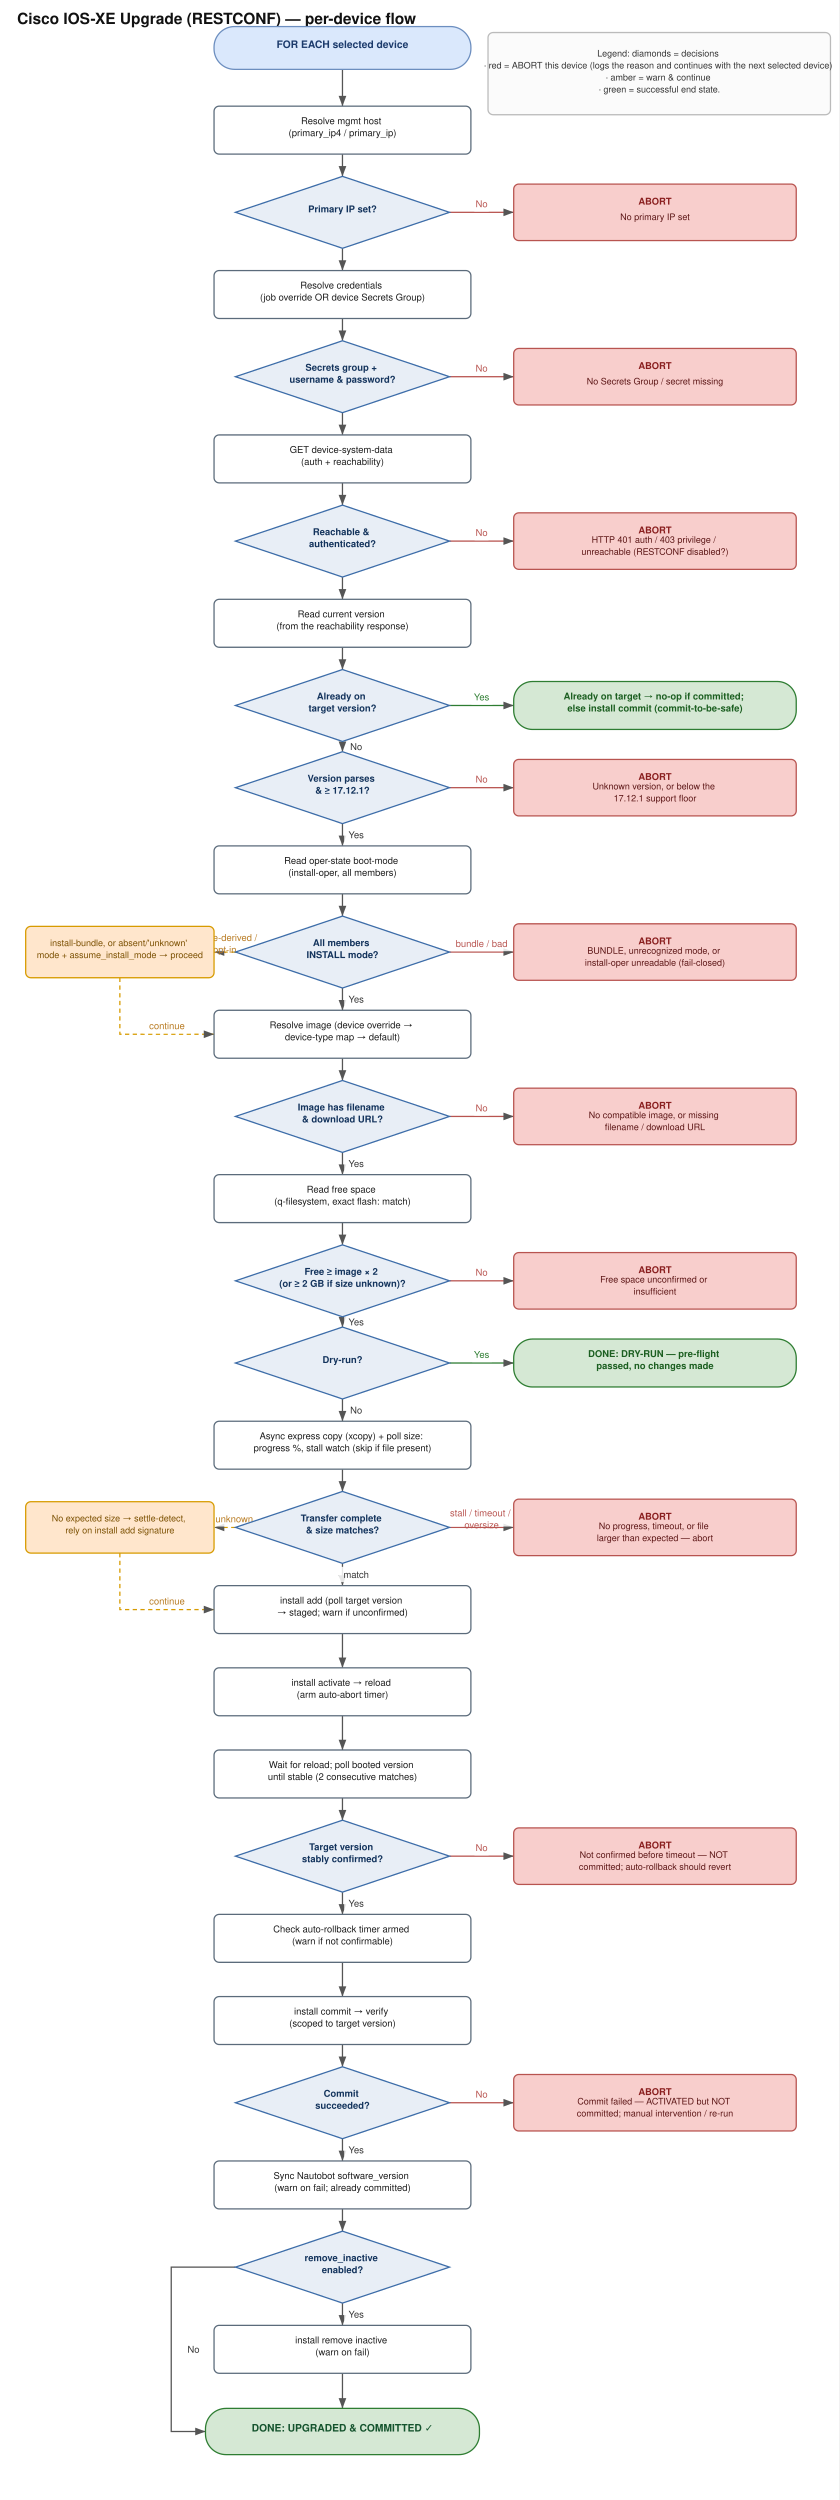
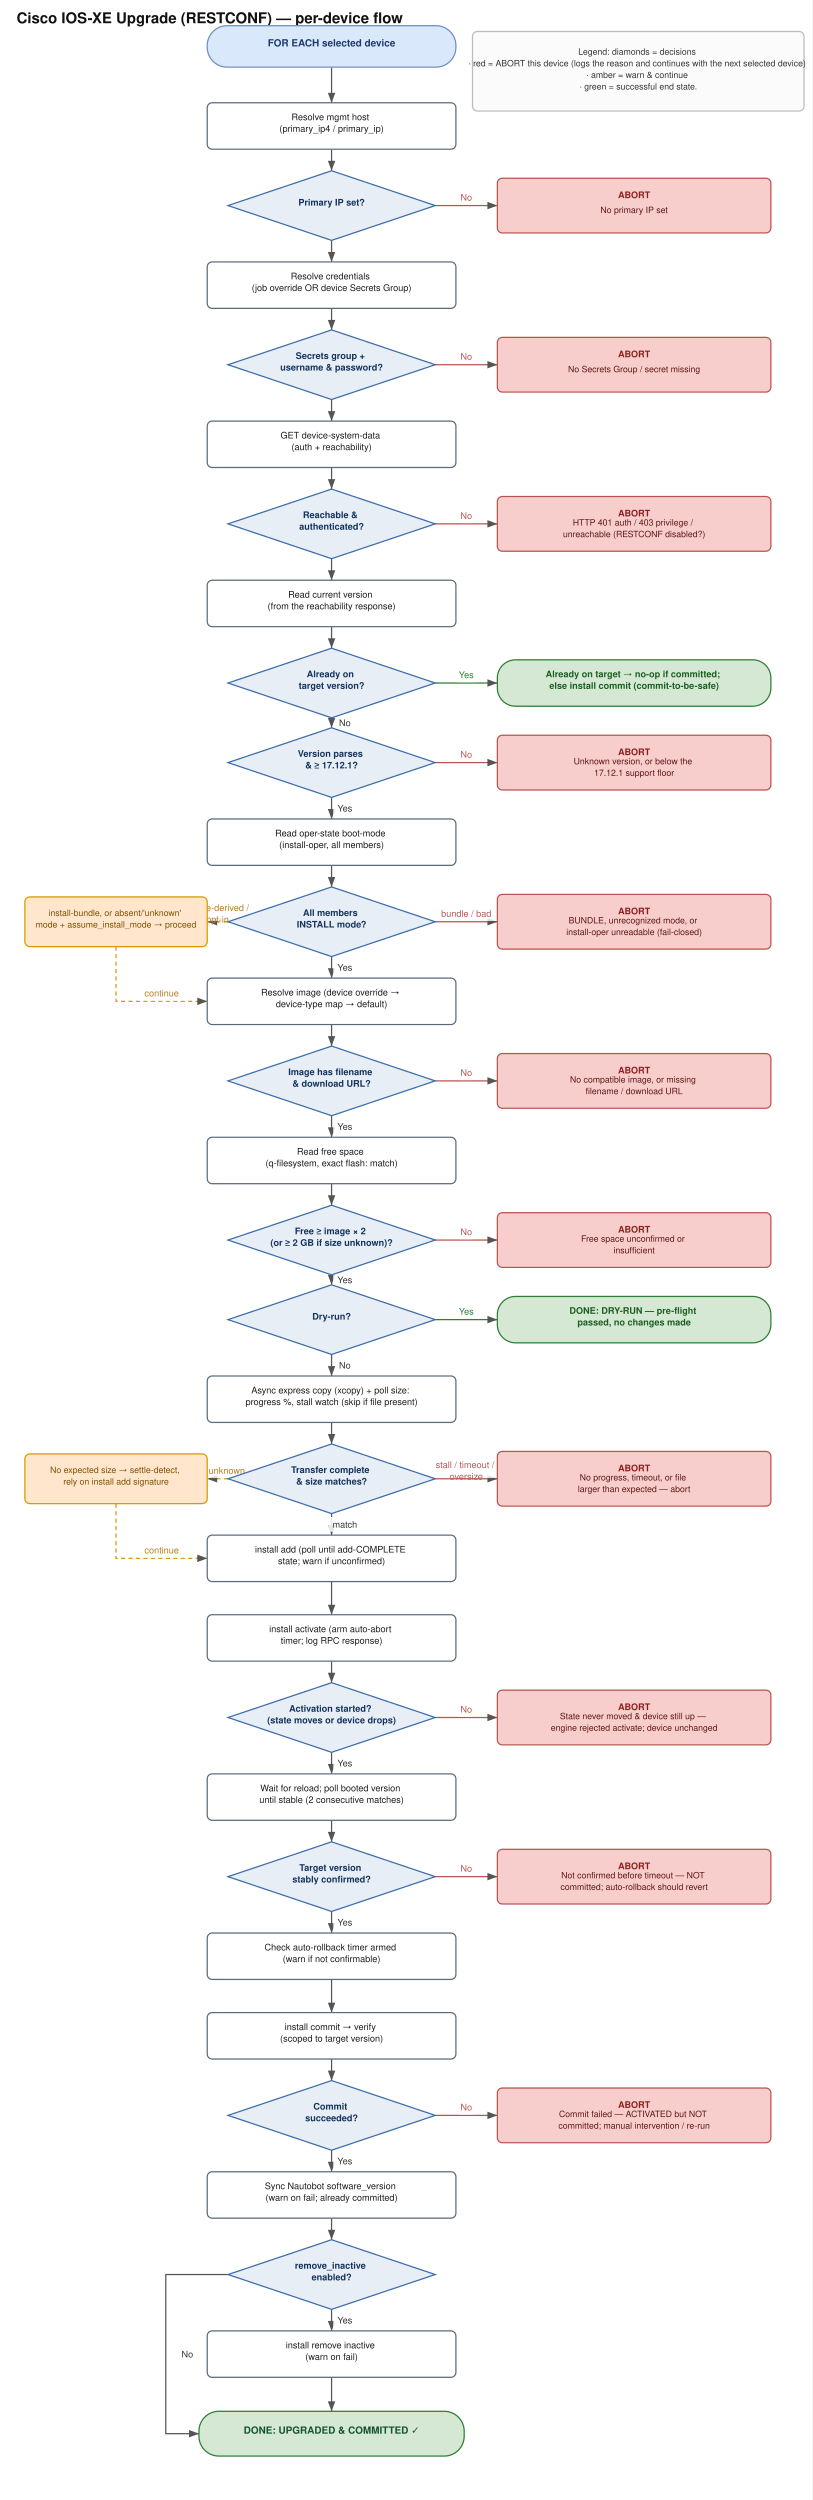
- <svg xmlns="http://www.w3.org/2000/svg" viewBox="0 0 980 2920" width="980" height="2920" font-family="Helvetica,Arial,sans-serif">
+ <svg xmlns="http://www.w3.org/2000/svg" viewBox="0 0 980 3016" width="980" height="3016" font-family="Helvetica,Arial,sans-serif">
  <defs>
    <marker id="arrow" markerWidth="10" markerHeight="10" refX="8" refY="3" orient="auto" markerUnits="strokeWidth">
      <path d="M0,0 L8,3 L0,6 z" fill="#555" />
    </marker>
  </defs>
-   <rect x="0" y="0" width="980" height="2920" fill="#ffffff" />
+   <rect x="0" y="0" width="980" height="3016" fill="#ffffff" />
  <text x="20" y="28" font-size="18" font-weight="bold" fill="#111">Cisco IOS-XE Upgrade (RESTCONF) — per-device flow</text>
  <rect x="570" y="38" width="400" height="96" rx="6" ry="6" fill="#fbfbfb" stroke="#bbb" stroke-width="1.5" />
  <text x="770" y="66" text-anchor="middle" font-family="Helvetica,Arial,sans-serif" font-size="10.5" fill="#333">
    <tspan x="770" dy="0">Legend:  diamonds = decisions</tspan>
    <tspan x="770" dy="14">· red = ABORT this device (logs the reason and continues with the next selected device)</tspan>
    <tspan x="770" dy="14">· amber = warn &amp; continue</tspan>
    <tspan x="770" dy="14">· green = successful end state.</tspan>
  </text>
  <path d="M 400 81 L 400 124" fill="none" stroke="#555" stroke-width="1.5" marker-end="url(#arrow)" />
  <path d="M 400 180 L 400 206" fill="none" stroke="#555" stroke-width="1.5" marker-end="url(#arrow)" />
  <path d="M 400 290 L 400 316" fill="none" stroke="#555" stroke-width="1.5" marker-end="url(#arrow)" />
  <path d="M 400 372 L 400 398" fill="none" stroke="#555" stroke-width="1.5" marker-end="url(#arrow)" />
  <path d="M 400 482 L 400 508" fill="none" stroke="#555" stroke-width="1.5" marker-end="url(#arrow)" />
  <path d="M 400 564 L 400 590" fill="none" stroke="#555" stroke-width="1.5" marker-end="url(#arrow)" />
  <path d="M 400 674 L 400 700" fill="none" stroke="#555" stroke-width="1.5" marker-end="url(#arrow)" />
  <path d="M 400 756 L 400 782" fill="none" stroke="#555" stroke-width="1.5" marker-end="url(#arrow)" />
  <path d="M 400 866 L 400 878" fill="none" stroke="#555" stroke-width="1.5" marker-end="url(#arrow)" />
  <rect x="406" y="863" width="21" height="18" rx="3" fill="#ffffff" fill-opacity="0.85" stroke="none" />
  <text x="416" y="876" text-anchor="middle" font-family="Helvetica,Arial,sans-serif" font-size="11" fill="#333">
    <tspan x="416" dy="0">No</tspan>
  </text>
  <path d="M 400 962 L 400 988" fill="none" stroke="#555" stroke-width="1.5" marker-end="url(#arrow)" />
  <rect x="402" y="966" width="28" height="18" rx="3" fill="#ffffff" fill-opacity="0.85" stroke="none" />
  <text x="416" y="979" text-anchor="middle" font-family="Helvetica,Arial,sans-serif" font-size="11" fill="#333">
    <tspan x="416" dy="0">Yes</tspan>
  </text>
  <path d="M 400 1044 L 400 1070" fill="none" stroke="#555" stroke-width="1.5" marker-end="url(#arrow)" />
  <path d="M 400 1154 L 400 1180" fill="none" stroke="#555" stroke-width="1.5" marker-end="url(#arrow)" />
  <rect x="402" y="1158" width="28" height="18" rx="3" fill="#ffffff" fill-opacity="0.85" stroke="none" />
  <text x="416" y="1171" text-anchor="middle" font-family="Helvetica,Arial,sans-serif" font-size="11" fill="#333">
    <tspan x="416" dy="0">Yes</tspan>
  </text>
  <path d="M 400 1236 L 400 1262" fill="none" stroke="#555" stroke-width="1.5" marker-end="url(#arrow)" />
  <path d="M 400 1346 L 400 1372" fill="none" stroke="#555" stroke-width="1.5" marker-end="url(#arrow)" />
  <rect x="402" y="1350" width="28" height="18" rx="3" fill="#ffffff" fill-opacity="0.85" stroke="none" />
  <text x="416" y="1363" text-anchor="middle" font-family="Helvetica,Arial,sans-serif" font-size="11" fill="#333">
    <tspan x="416" dy="0">Yes</tspan>
  </text>
  <path d="M 400 1428 L 400 1454" fill="none" stroke="#555" stroke-width="1.5" marker-end="url(#arrow)" />
  <path d="M 400 1538 L 400 1550" fill="none" stroke="#555" stroke-width="1.5" marker-end="url(#arrow)" />
  <rect x="402" y="1535" width="28" height="18" rx="3" fill="#ffffff" fill-opacity="0.85" stroke="none" />
  <text x="416" y="1548" text-anchor="middle" font-family="Helvetica,Arial,sans-serif" font-size="11" fill="#333">
    <tspan x="416" dy="0">Yes</tspan>
  </text>
  <path d="M 400 1634 L 400 1660" fill="none" stroke="#555" stroke-width="1.5" marker-end="url(#arrow)" />
  <rect x="406" y="1638" width="21" height="18" rx="3" fill="#ffffff" fill-opacity="0.85" stroke="none" />
  <text x="416" y="1651" text-anchor="middle" font-family="Helvetica,Arial,sans-serif" font-size="11" fill="#333">
    <tspan x="416" dy="0">No</tspan>
  </text>
  <path d="M 400 1716 L 400 1742" fill="none" stroke="#555" stroke-width="1.5" marker-end="url(#arrow)" />
  <path d="M 400 1826 L 400 1852" fill="none" stroke="#555" stroke-width="1.5" marker-end="url(#arrow)" />
  <rect x="396" y="1830" width="40" height="18" rx="3" fill="#ffffff" fill-opacity="0.85" stroke="none" />
  <text x="416" y="1843" text-anchor="middle" font-family="Helvetica,Arial,sans-serif" font-size="11" fill="#333">
    <tspan x="416" dy="0">match</tspan>
  </text>
  <path d="M 400 1908 L 400 1948" fill="none" stroke="#555" stroke-width="1.5" marker-end="url(#arrow)" />
-   <path d="M 400 2004 L 400 2044" fill="none" stroke="#555" stroke-width="1.5" marker-end="url(#arrow)" />
-   <path d="M 400 2100 L 400 2126" fill="none" stroke="#555" stroke-width="1.5" marker-end="url(#arrow)" />
-   <path d="M 400 2210 L 400 2236" fill="none" stroke="#555" stroke-width="1.5" marker-end="url(#arrow)" />
-   <rect x="402" y="2214" width="28" height="18" rx="3" fill="#ffffff" fill-opacity="0.85" stroke="none" />
-   <text x="416" y="2227" text-anchor="middle" font-family="Helvetica,Arial,sans-serif" font-size="11" fill="#333">
-     <tspan x="416" dy="0">Yes</tspan>
-   </text>
-   <path d="M 400 2292 L 400 2332" fill="none" stroke="#555" stroke-width="1.5" marker-end="url(#arrow)" />
-   <path d="M 400 2388 L 400 2414" fill="none" stroke="#555" stroke-width="1.5" marker-end="url(#arrow)" />
-   <path d="M 400 2498 L 400 2524" fill="none" stroke="#555" stroke-width="1.5" marker-end="url(#arrow)" />
-   <rect x="402" y="2502" width="28" height="18" rx="3" fill="#ffffff" fill-opacity="0.85" stroke="none" />
-   <text x="416" y="2515" text-anchor="middle" font-family="Helvetica,Arial,sans-serif" font-size="11" fill="#333">
-     <tspan x="416" dy="0">Yes</tspan>
-   </text>
-   <path d="M 400 2580 L 400 2606" fill="none" stroke="#555" stroke-width="1.5" marker-end="url(#arrow)" />
-   <path d="M 400 2690 L 400 2716" fill="none" stroke="#555" stroke-width="1.5" marker-end="url(#arrow)" />
-   <rect x="402" y="2694" width="28" height="18" rx="3" fill="#ffffff" fill-opacity="0.85" stroke="none" />
-   <text x="416" y="2707" text-anchor="middle" font-family="Helvetica,Arial,sans-serif" font-size="11" fill="#333">
-     <tspan x="416" dy="0">Yes</tspan>
-   </text>
-   <path d="M 400 2772 L 400 2813" fill="none" stroke="#555" stroke-width="1.5" marker-end="url(#arrow)" />
-   <path d="M 275 2648 L 200 2648 L 200 2840 L 240 2840" fill="none" stroke="#555" stroke-width="1.5" marker-end="url(#arrow)" />
-   <rect x="216" y="2735" width="21" height="18" rx="3" fill="#ffffff" fill-opacity="0.85" stroke="none" />
-   <text x="226" y="2748" text-anchor="middle" font-family="Helvetica,Arial,sans-serif" font-size="11" fill="#333">
+   <path d="M 400 2004 L 400 2030" fill="none" stroke="#555" stroke-width="1.5" marker-end="url(#arrow)" />
+   <path d="M 400 2114 L 400 2140" fill="none" stroke="#555" stroke-width="1.5" marker-end="url(#arrow)" />
+   <rect x="402" y="2118" width="28" height="18" rx="3" fill="#ffffff" fill-opacity="0.85" stroke="none" />
+   <text x="416" y="2131" text-anchor="middle" font-family="Helvetica,Arial,sans-serif" font-size="11" fill="#333">
+     <tspan x="416" dy="0">Yes</tspan>
+   </text>
+   <path d="M 400 2196 L 400 2222" fill="none" stroke="#555" stroke-width="1.5" marker-end="url(#arrow)" />
+   <path d="M 400 2306 L 400 2332" fill="none" stroke="#555" stroke-width="1.5" marker-end="url(#arrow)" />
+   <rect x="402" y="2310" width="28" height="18" rx="3" fill="#ffffff" fill-opacity="0.85" stroke="none" />
+   <text x="416" y="2323" text-anchor="middle" font-family="Helvetica,Arial,sans-serif" font-size="11" fill="#333">
+     <tspan x="416" dy="0">Yes</tspan>
+   </text>
+   <path d="M 400 2388 L 400 2428" fill="none" stroke="#555" stroke-width="1.5" marker-end="url(#arrow)" />
+   <path d="M 400 2484 L 400 2510" fill="none" stroke="#555" stroke-width="1.5" marker-end="url(#arrow)" />
+   <path d="M 400 2594 L 400 2620" fill="none" stroke="#555" stroke-width="1.5" marker-end="url(#arrow)" />
+   <rect x="402" y="2598" width="28" height="18" rx="3" fill="#ffffff" fill-opacity="0.85" stroke="none" />
+   <text x="416" y="2611" text-anchor="middle" font-family="Helvetica,Arial,sans-serif" font-size="11" fill="#333">
+     <tspan x="416" dy="0">Yes</tspan>
+   </text>
+   <path d="M 400 2676 L 400 2702" fill="none" stroke="#555" stroke-width="1.5" marker-end="url(#arrow)" />
+   <path d="M 400 2786 L 400 2812" fill="none" stroke="#555" stroke-width="1.5" marker-end="url(#arrow)" />
+   <rect x="402" y="2790" width="28" height="18" rx="3" fill="#ffffff" fill-opacity="0.85" stroke="none" />
+   <text x="416" y="2803" text-anchor="middle" font-family="Helvetica,Arial,sans-serif" font-size="11" fill="#333">
+     <tspan x="416" dy="0">Yes</tspan>
+   </text>
+   <path d="M 400 2868 L 400 2909" fill="none" stroke="#555" stroke-width="1.5" marker-end="url(#arrow)" />
+   <path d="M 275 2744 L 200 2744 L 200 2936 L 240 2936" fill="none" stroke="#555" stroke-width="1.5" marker-end="url(#arrow)" />
+   <rect x="216" y="2831" width="21" height="18" rx="3" fill="#ffffff" fill-opacity="0.85" stroke="none" />
+   <text x="226" y="2844" text-anchor="middle" font-family="Helvetica,Arial,sans-serif" font-size="11" fill="#333">
    <tspan x="226" dy="0">No</tspan>
  </text>
  <path d="M 525 248 L 600 248" fill="none" stroke="#B85450" stroke-width="1.5" marker-end="url(#arrow)" />
  <rect x="552" y="229" width="21" height="18" rx="3" fill="#ffffff" fill-opacity="0.85" stroke="none" />
  <text x="562.5" y="242" text-anchor="middle" font-family="Helvetica,Arial,sans-serif" font-size="11" fill="#B85450">
    <tspan x="562.5" dy="0">No</tspan>
  </text>
  <rect x="600" y="215" width="330" height="66" rx="6" ry="6" fill="#F8CECC" stroke="#B85450" stroke-width="1.5" />
  <text x="765.0" y="239" text-anchor="middle" font-family="Helvetica,Arial,sans-serif" font-size="11" font-weight="bold" fill="#8a1f1f">
    <tspan x="765.0" dy="0">ABORT</tspan>
  </text>
  <text x="765.0" y="257" text-anchor="middle" font-family="Helvetica,Arial,sans-serif" font-size="10.5" fill="#5b1414">
    <tspan x="765.0" dy="0">No primary IP set</tspan>
  </text>
  <path d="M 525 440 L 600 440" fill="none" stroke="#B85450" stroke-width="1.5" marker-end="url(#arrow)" />
  <rect x="552" y="421" width="21" height="18" rx="3" fill="#ffffff" fill-opacity="0.85" stroke="none" />
  <text x="562.5" y="434" text-anchor="middle" font-family="Helvetica,Arial,sans-serif" font-size="11" fill="#B85450">
    <tspan x="562.5" dy="0">No</tspan>
  </text>
  <rect x="600" y="407" width="330" height="66" rx="6" ry="6" fill="#F8CECC" stroke="#B85450" stroke-width="1.5" />
  <text x="765.0" y="431" text-anchor="middle" font-family="Helvetica,Arial,sans-serif" font-size="11" font-weight="bold" fill="#8a1f1f">
    <tspan x="765.0" dy="0">ABORT</tspan>
  </text>
  <text x="765.0" y="449" text-anchor="middle" font-family="Helvetica,Arial,sans-serif" font-size="10.5" fill="#5b1414">
    <tspan x="765.0" dy="0">No Secrets Group / secret missing</tspan>
  </text>
  <path d="M 525 632 L 600 632" fill="none" stroke="#B85450" stroke-width="1.5" marker-end="url(#arrow)" />
  <rect x="552" y="613" width="21" height="18" rx="3" fill="#ffffff" fill-opacity="0.85" stroke="none" />
  <text x="562.5" y="626" text-anchor="middle" font-family="Helvetica,Arial,sans-serif" font-size="11" fill="#B85450">
    <tspan x="562.5" dy="0">No</tspan>
  </text>
  <rect x="600" y="599" width="330" height="66" rx="6" ry="6" fill="#F8CECC" stroke="#B85450" stroke-width="1.5" />
  <text x="765.0" y="623" text-anchor="middle" font-family="Helvetica,Arial,sans-serif" font-size="11" font-weight="bold" fill="#8a1f1f">
    <tspan x="765.0" dy="0">ABORT</tspan>
  </text>
  <text x="765.0" y="634" text-anchor="middle" font-family="Helvetica,Arial,sans-serif" font-size="10.5" fill="#5b1414">
    <tspan x="765.0" dy="0">HTTP 401 auth / 403 privilege /</tspan>
    <tspan x="765.0" dy="14">unreachable (RESTCONF disabled?)</tspan>
  </text>
  <path d="M 525 824 L 600 824" fill="none" stroke="#2E7D32" stroke-width="1.5" marker-end="url(#arrow)" />
  <rect x="549" y="805" width="28" height="18" rx="3" fill="#ffffff" fill-opacity="0.85" stroke="none" />
  <text x="562.5" y="818" text-anchor="middle" font-family="Helvetica,Arial,sans-serif" font-size="11" fill="#2E7D32">
    <tspan x="562.5" dy="0">Yes</tspan>
  </text>
  <rect x="600" y="796" width="330" height="56" rx="22" ry="22" fill="#D5E8D4" stroke="#2E7D32" stroke-width="1.5" />
  <text x="765.0" y="817" text-anchor="middle" font-family="Helvetica,Arial,sans-serif" font-size="11" font-weight="bold" fill="#1b5e20">
    <tspan x="765.0" dy="0">Already on target → no-op if committed;</tspan>
    <tspan x="765.0" dy="14">else install commit (commit-to-be-safe)</tspan>
  </text>
  <path d="M 525 920 L 600 920" fill="none" stroke="#B85450" stroke-width="1.5" marker-end="url(#arrow)" />
  <rect x="552" y="901" width="21" height="18" rx="3" fill="#ffffff" fill-opacity="0.85" stroke="none" />
  <text x="562.5" y="914" text-anchor="middle" font-family="Helvetica,Arial,sans-serif" font-size="11" fill="#B85450">
    <tspan x="562.5" dy="0">No</tspan>
  </text>
  <rect x="600" y="887" width="330" height="66" rx="6" ry="6" fill="#F8CECC" stroke="#B85450" stroke-width="1.5" />
  <text x="765.0" y="911" text-anchor="middle" font-family="Helvetica,Arial,sans-serif" font-size="11" font-weight="bold" fill="#8a1f1f">
    <tspan x="765.0" dy="0">ABORT</tspan>
  </text>
  <text x="765.0" y="922" text-anchor="middle" font-family="Helvetica,Arial,sans-serif" font-size="10.5" fill="#5b1414">
    <tspan x="765.0" dy="0">Unknown version, or below the</tspan>
    <tspan x="765.0" dy="14">17.12.1 support floor</tspan>
  </text>
  <path d="M 525 1112 L 600 1112" fill="none" stroke="#B85450" stroke-width="1.5" marker-end="url(#arrow)" />
  <rect x="520" y="1093" width="86" height="18" rx="3" fill="#ffffff" fill-opacity="0.85" stroke="none" />
  <text x="562.5" y="1106" text-anchor="middle" font-family="Helvetica,Arial,sans-serif" font-size="11" fill="#B85450">
    <tspan x="562.5" dy="0">bundle / bad</tspan>
  </text>
  <rect x="600" y="1079" width="330" height="66" rx="6" ry="6" fill="#F8CECC" stroke="#B85450" stroke-width="1.5" />
  <text x="765.0" y="1103" text-anchor="middle" font-family="Helvetica,Arial,sans-serif" font-size="11" font-weight="bold" fill="#8a1f1f">
    <tspan x="765.0" dy="0">ABORT</tspan>
  </text>
  <text x="765.0" y="1114" text-anchor="middle" font-family="Helvetica,Arial,sans-serif" font-size="10.5" fill="#5b1414">
    <tspan x="765.0" dy="0">BUNDLE, unrecognized mode, or</tspan>
    <tspan x="765.0" dy="14">install-oper unreadable (fail-closed)</tspan>
  </text>
  <path d="M 275 1112 L 250 1112" fill="none" stroke="#D79B00" stroke-width="1.5" stroke-dasharray="5,4" marker-end="url(#arrow)" />
  <rect x="184" y="1093" width="158" height="18" rx="3" fill="#ffffff" fill-opacity="0.85" stroke="none" />
  <text x="262.5" y="1099" text-anchor="middle" font-family="Helvetica,Arial,sans-serif" font-size="11" fill="#B7791f">
    <tspan x="262.5" dy="0">bundle-derived /</tspan>
    <tspan x="262.5" dy="14">opt-in</tspan>
  </text>
  <rect x="30" y="1082" width="220" height="60" rx="6" ry="6" fill="#FFE6CC" stroke="#D79B00" stroke-width="1.5" />
  <text x="140.0" y="1105" text-anchor="middle" font-family="Helvetica,Arial,sans-serif" font-size="10.5" fill="#7a4f00">
    <tspan x="140.0" dy="0">install-bundle, or absent/'unknown'</tspan>
    <tspan x="140.0" dy="14">mode + assume_install_mode → proceed</tspan>
  </text>
  <path d="M 140 1142 L 140 1208 L 250 1208" fill="none" stroke="#D79B00" stroke-width="1.5" stroke-dasharray="5,4" marker-end="url(#arrow)" />
  <rect x="165" y="1189" width="60" height="18" rx="3" fill="#ffffff" fill-opacity="0.85" stroke="none" />
  <text x="195.0" y="1202" text-anchor="middle" font-family="Helvetica,Arial,sans-serif" font-size="11" fill="#B7791f">
    <tspan x="195.0" dy="0">continue</tspan>
  </text>
  <path d="M 525 1304 L 600 1304" fill="none" stroke="#B85450" stroke-width="1.5" marker-end="url(#arrow)" />
  <rect x="552" y="1285" width="21" height="18" rx="3" fill="#ffffff" fill-opacity="0.85" stroke="none" />
  <text x="562.5" y="1298" text-anchor="middle" font-family="Helvetica,Arial,sans-serif" font-size="11" fill="#B85450">
    <tspan x="562.5" dy="0">No</tspan>
  </text>
  <rect x="600" y="1271" width="330" height="66" rx="6" ry="6" fill="#F8CECC" stroke="#B85450" stroke-width="1.5" />
  <text x="765.0" y="1295" text-anchor="middle" font-family="Helvetica,Arial,sans-serif" font-size="11" font-weight="bold" fill="#8a1f1f">
    <tspan x="765.0" dy="0">ABORT</tspan>
  </text>
  <text x="765.0" y="1306" text-anchor="middle" font-family="Helvetica,Arial,sans-serif" font-size="10.5" fill="#5b1414">
    <tspan x="765.0" dy="0">No compatible image, or missing</tspan>
    <tspan x="765.0" dy="14">filename / download URL</tspan>
  </text>
  <path d="M 525 1496 L 600 1496" fill="none" stroke="#B85450" stroke-width="1.5" marker-end="url(#arrow)" />
  <rect x="552" y="1477" width="21" height="18" rx="3" fill="#ffffff" fill-opacity="0.85" stroke="none" />
  <text x="562.5" y="1490" text-anchor="middle" font-family="Helvetica,Arial,sans-serif" font-size="11" fill="#B85450">
    <tspan x="562.5" dy="0">No</tspan>
  </text>
  <rect x="600" y="1463" width="330" height="66" rx="6" ry="6" fill="#F8CECC" stroke="#B85450" stroke-width="1.5" />
  <text x="765.0" y="1487" text-anchor="middle" font-family="Helvetica,Arial,sans-serif" font-size="11" font-weight="bold" fill="#8a1f1f">
    <tspan x="765.0" dy="0">ABORT</tspan>
  </text>
  <text x="765.0" y="1498" text-anchor="middle" font-family="Helvetica,Arial,sans-serif" font-size="10.5" fill="#5b1414">
    <tspan x="765.0" dy="0">Free space unconfirmed or</tspan>
    <tspan x="765.0" dy="14">insufficient</tspan>
  </text>
  <path d="M 525 1592 L 600 1592" fill="none" stroke="#2E7D32" stroke-width="1.5" marker-end="url(#arrow)" />
  <rect x="549" y="1573" width="28" height="18" rx="3" fill="#ffffff" fill-opacity="0.85" stroke="none" />
  <text x="562.5" y="1586" text-anchor="middle" font-family="Helvetica,Arial,sans-serif" font-size="11" fill="#2E7D32">
    <tspan x="562.5" dy="0">Yes</tspan>
  </text>
  <rect x="600" y="1564" width="330" height="56" rx="22" ry="22" fill="#D5E8D4" stroke="#2E7D32" stroke-width="1.5" />
  <text x="765.0" y="1585" text-anchor="middle" font-family="Helvetica,Arial,sans-serif" font-size="11" font-weight="bold" fill="#1b5e20">
    <tspan x="765.0" dy="0">DONE: DRY-RUN — pre-flight</tspan>
    <tspan x="765.0" dy="14">passed, no changes made</tspan>
  </text>
  <path d="M 525 1784 L 600 1784" fill="none" stroke="#B85450" stroke-width="1.5" marker-end="url(#arrow)" />
  <rect x="474" y="1765" width="177" height="18" rx="3" fill="#ffffff" fill-opacity="0.85" stroke="none" />
  <text x="562.5" y="1771" text-anchor="middle" font-family="Helvetica,Arial,sans-serif" font-size="11" fill="#B85450">
    <tspan x="562.5" dy="0">stall / timeout /</tspan>
    <tspan x="562.5" dy="14">oversize</tspan>
  </text>
  <rect x="600" y="1751" width="330" height="66" rx="6" ry="6" fill="#F8CECC" stroke="#B85450" stroke-width="1.5" />
  <text x="765.0" y="1775" text-anchor="middle" font-family="Helvetica,Arial,sans-serif" font-size="11" font-weight="bold" fill="#8a1f1f">
    <tspan x="765.0" dy="0">ABORT</tspan>
  </text>
  <text x="765.0" y="1786" text-anchor="middle" font-family="Helvetica,Arial,sans-serif" font-size="10.5" fill="#5b1414">
    <tspan x="765.0" dy="0">No progress, timeout, or file</tspan>
    <tspan x="765.0" dy="14">larger than expected — abort</tspan>
  </text>
  <path d="M 275 1784 L 250 1784" fill="none" stroke="#D79B00" stroke-width="1.5" stroke-dasharray="5,4" marker-end="url(#arrow)" />
  <rect x="220" y="1765" width="86" height="18" rx="3" fill="#ffffff" fill-opacity="0.85" stroke="none" />
  <text x="262.5" y="1778" text-anchor="middle" font-family="Helvetica,Arial,sans-serif" font-size="11" fill="#B7791f">
    <tspan x="262.5" dy="0">size unknown</tspan>
  </text>
  <rect x="30" y="1754" width="220" height="60" rx="6" ry="6" fill="#FFE6CC" stroke="#D79B00" stroke-width="1.5" />
  <text x="140.0" y="1777" text-anchor="middle" font-family="Helvetica,Arial,sans-serif" font-size="10.5" fill="#7a4f00">
    <tspan x="140.0" dy="0">No expected size → settle-detect,</tspan>
    <tspan x="140.0" dy="14">rely on install add signature</tspan>
  </text>
  <path d="M 140 1814 L 140 1880 L 250 1880" fill="none" stroke="#D79B00" stroke-width="1.5" stroke-dasharray="5,4" marker-end="url(#arrow)" />
  <rect x="165" y="1861" width="60" height="18" rx="3" fill="#ffffff" fill-opacity="0.85" stroke="none" />
  <text x="195.0" y="1874" text-anchor="middle" font-family="Helvetica,Arial,sans-serif" font-size="11" fill="#B7791f">
    <tspan x="195.0" dy="0">continue</tspan>
  </text>
-   <path d="M 525 2168 L 600 2168" fill="none" stroke="#B85450" stroke-width="1.5" marker-end="url(#arrow)" />
-   <rect x="552" y="2149" width="21" height="18" rx="3" fill="#ffffff" fill-opacity="0.85" stroke="none" />
-   <text x="562.5" y="2162" text-anchor="middle" font-family="Helvetica,Arial,sans-serif" font-size="11" fill="#B85450">
-     <tspan x="562.5" dy="0">No</tspan>
-   </text>
-   <rect x="600" y="2135" width="330" height="66" rx="6" ry="6" fill="#F8CECC" stroke="#B85450" stroke-width="1.5" />
-   <text x="765.0" y="2159" text-anchor="middle" font-family="Helvetica,Arial,sans-serif" font-size="11" font-weight="bold" fill="#8a1f1f">
-     <tspan x="765.0" dy="0">ABORT</tspan>
-   </text>
-   <text x="765.0" y="2170" text-anchor="middle" font-family="Helvetica,Arial,sans-serif" font-size="10.5" fill="#5b1414">
+   <path d="M 525 2072 L 600 2072" fill="none" stroke="#B85450" stroke-width="1.5" marker-end="url(#arrow)" />
+   <rect x="552" y="2053" width="21" height="18" rx="3" fill="#ffffff" fill-opacity="0.85" stroke="none" />
+   <text x="562.5" y="2066" text-anchor="middle" font-family="Helvetica,Arial,sans-serif" font-size="11" fill="#B85450">
+     <tspan x="562.5" dy="0">No</tspan>
+   </text>
+   <rect x="600" y="2039" width="330" height="66" rx="6" ry="6" fill="#F8CECC" stroke="#B85450" stroke-width="1.5" />
+   <text x="765.0" y="2063" text-anchor="middle" font-family="Helvetica,Arial,sans-serif" font-size="11" font-weight="bold" fill="#8a1f1f">
+     <tspan x="765.0" dy="0">ABORT</tspan>
+   </text>
+   <text x="765.0" y="2074" text-anchor="middle" font-family="Helvetica,Arial,sans-serif" font-size="10.5" fill="#5b1414">
+     <tspan x="765.0" dy="0">State never moved &amp; device still up —</tspan>
+     <tspan x="765.0" dy="14">engine rejected activate; device unchanged</tspan>
+   </text>
+   <path d="M 525 2264 L 600 2264" fill="none" stroke="#B85450" stroke-width="1.5" marker-end="url(#arrow)" />
+   <rect x="552" y="2245" width="21" height="18" rx="3" fill="#ffffff" fill-opacity="0.85" stroke="none" />
+   <text x="562.5" y="2258" text-anchor="middle" font-family="Helvetica,Arial,sans-serif" font-size="11" fill="#B85450">
+     <tspan x="562.5" dy="0">No</tspan>
+   </text>
+   <rect x="600" y="2231" width="330" height="66" rx="6" ry="6" fill="#F8CECC" stroke="#B85450" stroke-width="1.5" />
+   <text x="765.0" y="2255" text-anchor="middle" font-family="Helvetica,Arial,sans-serif" font-size="11" font-weight="bold" fill="#8a1f1f">
+     <tspan x="765.0" dy="0">ABORT</tspan>
+   </text>
+   <text x="765.0" y="2266" text-anchor="middle" font-family="Helvetica,Arial,sans-serif" font-size="10.5" fill="#5b1414">
    <tspan x="765.0" dy="0">Not confirmed before timeout — NOT</tspan>
    <tspan x="765.0" dy="14">committed; auto-rollback should revert</tspan>
  </text>
-   <path d="M 525 2456 L 600 2456" fill="none" stroke="#B85450" stroke-width="1.5" marker-end="url(#arrow)" />
-   <rect x="552" y="2437" width="21" height="18" rx="3" fill="#ffffff" fill-opacity="0.85" stroke="none" />
-   <text x="562.5" y="2450" text-anchor="middle" font-family="Helvetica,Arial,sans-serif" font-size="11" fill="#B85450">
-     <tspan x="562.5" dy="0">No</tspan>
-   </text>
-   <rect x="600" y="2423" width="330" height="66" rx="6" ry="6" fill="#F8CECC" stroke="#B85450" stroke-width="1.5" />
-   <text x="765.0" y="2447" text-anchor="middle" font-family="Helvetica,Arial,sans-serif" font-size="11" font-weight="bold" fill="#8a1f1f">
-     <tspan x="765.0" dy="0">ABORT</tspan>
-   </text>
-   <text x="765.0" y="2458" text-anchor="middle" font-family="Helvetica,Arial,sans-serif" font-size="10.5" fill="#5b1414">
+   <path d="M 525 2552 L 600 2552" fill="none" stroke="#B85450" stroke-width="1.5" marker-end="url(#arrow)" />
+   <rect x="552" y="2533" width="21" height="18" rx="3" fill="#ffffff" fill-opacity="0.85" stroke="none" />
+   <text x="562.5" y="2546" text-anchor="middle" font-family="Helvetica,Arial,sans-serif" font-size="11" fill="#B85450">
+     <tspan x="562.5" dy="0">No</tspan>
+   </text>
+   <rect x="600" y="2519" width="330" height="66" rx="6" ry="6" fill="#F8CECC" stroke="#B85450" stroke-width="1.5" />
+   <text x="765.0" y="2543" text-anchor="middle" font-family="Helvetica,Arial,sans-serif" font-size="11" font-weight="bold" fill="#8a1f1f">
+     <tspan x="765.0" dy="0">ABORT</tspan>
+   </text>
+   <text x="765.0" y="2554" text-anchor="middle" font-family="Helvetica,Arial,sans-serif" font-size="10.5" fill="#5b1414">
    <tspan x="765.0" dy="0">Commit failed — ACTIVATED but NOT</tspan>
    <tspan x="765.0" dy="14">committed; manual intervention / re-run</tspan>
  </text>
  <rect x="250" y="31" width="300" height="50" rx="24" ry="24" fill="#DAE8FC" stroke="#6C8EBF" stroke-width="1.5" />
  <text x="400" y="56" text-anchor="middle" font-family="Helvetica,Arial,sans-serif" font-size="12" font-weight="bold" fill="#1b3a6b">
    <tspan x="400" dy="0">FOR EACH selected device</tspan>
  </text>
  <rect x="250" y="124" width="300" height="56" rx="6" ry="6" fill="#FFFFFF" stroke="#5B6B7B" stroke-width="1.5" />
  <text x="400" y="145" text-anchor="middle" font-family="Helvetica,Arial,sans-serif" font-size="11" fill="#1a1a1a">
    <tspan x="400" dy="0">Resolve mgmt host</tspan>
    <tspan x="400" dy="14">(primary_ip4 / primary_ip)</tspan>
  </text>
  <polygon points="400,206.0 525.0,248 400,290.0 275.0,248" fill="#E8EEF6" stroke="#3C6CA8" stroke-width="1.5" />
  <text x="400" y="248" text-anchor="middle" font-family="Helvetica,Arial,sans-serif" font-size="11" font-weight="bold" fill="#13335c">
    <tspan x="400" dy="0">Primary IP set?</tspan>
  </text>
  <rect x="250" y="316" width="300" height="56" rx="6" ry="6" fill="#FFFFFF" stroke="#5B6B7B" stroke-width="1.5" />
  <text x="400" y="337" text-anchor="middle" font-family="Helvetica,Arial,sans-serif" font-size="11" fill="#1a1a1a">
    <tspan x="400" dy="0">Resolve credentials</tspan>
    <tspan x="400" dy="14">(job override OR device Secrets Group)</tspan>
  </text>
  <polygon points="400,398.0 525.0,440 400,482.0 275.0,440" fill="#E8EEF6" stroke="#3C6CA8" stroke-width="1.5" />
  <text x="400" y="433" text-anchor="middle" font-family="Helvetica,Arial,sans-serif" font-size="11" font-weight="bold" fill="#13335c">
    <tspan x="400" dy="0">Secrets group +</tspan>
    <tspan x="400" dy="14">username &amp; password?</tspan>
  </text>
  <rect x="250" y="508" width="300" height="56" rx="6" ry="6" fill="#FFFFFF" stroke="#5B6B7B" stroke-width="1.5" />
  <text x="400" y="529" text-anchor="middle" font-family="Helvetica,Arial,sans-serif" font-size="11" fill="#1a1a1a">
    <tspan x="400" dy="0">GET device-system-data</tspan>
    <tspan x="400" dy="14">(auth + reachability)</tspan>
  </text>
  <polygon points="400,590.0 525.0,632 400,674.0 275.0,632" fill="#E8EEF6" stroke="#3C6CA8" stroke-width="1.5" />
  <text x="400" y="625" text-anchor="middle" font-family="Helvetica,Arial,sans-serif" font-size="11" font-weight="bold" fill="#13335c">
    <tspan x="400" dy="0">Reachable &amp;</tspan>
    <tspan x="400" dy="14">authenticated?</tspan>
  </text>
  <rect x="250" y="700" width="300" height="56" rx="6" ry="6" fill="#FFFFFF" stroke="#5B6B7B" stroke-width="1.5" />
  <text x="400" y="721" text-anchor="middle" font-family="Helvetica,Arial,sans-serif" font-size="11" fill="#1a1a1a">
    <tspan x="400" dy="0">Read current version</tspan>
    <tspan x="400" dy="14">(from the reachability response)</tspan>
  </text>
  <polygon points="400,782.0 525.0,824 400,866.0 275.0,824" fill="#E8EEF6" stroke="#3C6CA8" stroke-width="1.5" />
  <text x="400" y="817" text-anchor="middle" font-family="Helvetica,Arial,sans-serif" font-size="11" font-weight="bold" fill="#13335c">
    <tspan x="400" dy="0">Already on</tspan>
    <tspan x="400" dy="14">target version?</tspan>
  </text>
  <polygon points="400,878.0 525.0,920 400,962.0 275.0,920" fill="#E8EEF6" stroke="#3C6CA8" stroke-width="1.5" />
  <text x="400" y="913" text-anchor="middle" font-family="Helvetica,Arial,sans-serif" font-size="11" font-weight="bold" fill="#13335c">
    <tspan x="400" dy="0">Version parses</tspan>
    <tspan x="400" dy="14">&amp; ≥ 17.12.1?</tspan>
  </text>
  <rect x="250" y="988" width="300" height="56" rx="6" ry="6" fill="#FFFFFF" stroke="#5B6B7B" stroke-width="1.5" />
  <text x="400" y="1009" text-anchor="middle" font-family="Helvetica,Arial,sans-serif" font-size="11" fill="#1a1a1a">
    <tspan x="400" dy="0">Read oper-state boot-mode</tspan>
    <tspan x="400" dy="14">(install-oper, all members)</tspan>
  </text>
  <polygon points="400,1070.0 525.0,1112 400,1154.0 275.0,1112" fill="#E8EEF6" stroke="#3C6CA8" stroke-width="1.5" />
  <text x="400" y="1105" text-anchor="middle" font-family="Helvetica,Arial,sans-serif" font-size="11" font-weight="bold" fill="#13335c">
    <tspan x="400" dy="0">All members</tspan>
    <tspan x="400" dy="14">INSTALL mode?</tspan>
  </text>
  <rect x="250" y="1180" width="300" height="56" rx="6" ry="6" fill="#FFFFFF" stroke="#5B6B7B" stroke-width="1.5" />
  <text x="400" y="1201" text-anchor="middle" font-family="Helvetica,Arial,sans-serif" font-size="11" fill="#1a1a1a">
    <tspan x="400" dy="0">Resolve image (device override →</tspan>
    <tspan x="400" dy="14">device-type map → default)</tspan>
  </text>
  <polygon points="400,1262.0 525.0,1304 400,1346.0 275.0,1304" fill="#E8EEF6" stroke="#3C6CA8" stroke-width="1.5" />
  <text x="400" y="1297" text-anchor="middle" font-family="Helvetica,Arial,sans-serif" font-size="11" font-weight="bold" fill="#13335c">
    <tspan x="400" dy="0">Image has filename</tspan>
    <tspan x="400" dy="14">&amp; download URL?</tspan>
  </text>
  <rect x="250" y="1372" width="300" height="56" rx="6" ry="6" fill="#FFFFFF" stroke="#5B6B7B" stroke-width="1.5" />
  <text x="400" y="1393" text-anchor="middle" font-family="Helvetica,Arial,sans-serif" font-size="11" fill="#1a1a1a">
    <tspan x="400" dy="0">Read free space</tspan>
    <tspan x="400" dy="14">(q-filesystem, exact flash: match)</tspan>
  </text>
  <polygon points="400,1454.0 525.0,1496 400,1538.0 275.0,1496" fill="#E8EEF6" stroke="#3C6CA8" stroke-width="1.5" />
  <text x="400" y="1489" text-anchor="middle" font-family="Helvetica,Arial,sans-serif" font-size="11" font-weight="bold" fill="#13335c">
    <tspan x="400" dy="0">Free ≥ image × 2</tspan>
    <tspan x="400" dy="14">(or ≥ 2 GB if size unknown)?</tspan>
  </text>
  <polygon points="400,1550.0 525.0,1592 400,1634.0 275.0,1592" fill="#E8EEF6" stroke="#3C6CA8" stroke-width="1.5" />
  <text x="400" y="1592" text-anchor="middle" font-family="Helvetica,Arial,sans-serif" font-size="11" font-weight="bold" fill="#13335c">
    <tspan x="400" dy="0">Dry-run?</tspan>
  </text>
  <rect x="250" y="1660" width="300" height="56" rx="6" ry="6" fill="#FFFFFF" stroke="#5B6B7B" stroke-width="1.5" />
  <text x="400" y="1681" text-anchor="middle" font-family="Helvetica,Arial,sans-serif" font-size="11" fill="#1a1a1a">
    <tspan x="400" dy="0">Async express copy (xcopy) + poll size:</tspan>
    <tspan x="400" dy="14">progress %, stall watch (skip if file present)</tspan>
  </text>
  <polygon points="400,1742.0 525.0,1784 400,1826.0 275.0,1784" fill="#E8EEF6" stroke="#3C6CA8" stroke-width="1.5" />
  <text x="400" y="1777" text-anchor="middle" font-family="Helvetica,Arial,sans-serif" font-size="11" font-weight="bold" fill="#13335c">
    <tspan x="400" dy="0">Transfer complete</tspan>
    <tspan x="400" dy="14">&amp; size matches?</tspan>
  </text>
  <rect x="250" y="1852" width="300" height="56" rx="6" ry="6" fill="#FFFFFF" stroke="#5B6B7B" stroke-width="1.5" />
  <text x="400" y="1873" text-anchor="middle" font-family="Helvetica,Arial,sans-serif" font-size="11" fill="#1a1a1a">
-     <tspan x="400" dy="0">install add (poll target version</tspan>
-     <tspan x="400" dy="14">→ staged; warn if unconfirmed)</tspan>
+     <tspan x="400" dy="0">install add (poll until add-COMPLETE</tspan>
+     <tspan x="400" dy="14">state; warn if unconfirmed)</tspan>
  </text>
  <rect x="250" y="1948" width="300" height="56" rx="6" ry="6" fill="#FFFFFF" stroke="#5B6B7B" stroke-width="1.5" />
  <text x="400" y="1969" text-anchor="middle" font-family="Helvetica,Arial,sans-serif" font-size="11" fill="#1a1a1a">
-     <tspan x="400" dy="0">install activate → reload</tspan>
-     <tspan x="400" dy="14">(arm auto-abort timer)</tspan>
-   </text>
-   <rect x="250" y="2044" width="300" height="56" rx="6" ry="6" fill="#FFFFFF" stroke="#5B6B7B" stroke-width="1.5" />
-   <text x="400" y="2065" text-anchor="middle" font-family="Helvetica,Arial,sans-serif" font-size="11" fill="#1a1a1a">
+     <tspan x="400" dy="0">install activate (arm auto-abort</tspan>
+     <tspan x="400" dy="14">timer; log RPC response)</tspan>
+   </text>
+   <polygon points="400,2030.0 525.0,2072 400,2114.0 275.0,2072" fill="#E8EEF6" stroke="#3C6CA8" stroke-width="1.5" />
+   <text x="400" y="2065" text-anchor="middle" font-family="Helvetica,Arial,sans-serif" font-size="11" font-weight="bold" fill="#13335c">
+     <tspan x="400" dy="0">Activation started?</tspan>
+     <tspan x="400" dy="14">(state moves or device drops)</tspan>
+   </text>
+   <rect x="250" y="2140" width="300" height="56" rx="6" ry="6" fill="#FFFFFF" stroke="#5B6B7B" stroke-width="1.5" />
+   <text x="400" y="2161" text-anchor="middle" font-family="Helvetica,Arial,sans-serif" font-size="11" fill="#1a1a1a">
    <tspan x="400" dy="0">Wait for reload; poll booted version</tspan>
    <tspan x="400" dy="14">until stable (2 consecutive matches)</tspan>
  </text>
-   <polygon points="400,2126.0 525.0,2168 400,2210.0 275.0,2168" fill="#E8EEF6" stroke="#3C6CA8" stroke-width="1.5" />
-   <text x="400" y="2161" text-anchor="middle" font-family="Helvetica,Arial,sans-serif" font-size="11" font-weight="bold" fill="#13335c">
+   <polygon points="400,2222.0 525.0,2264 400,2306.0 275.0,2264" fill="#E8EEF6" stroke="#3C6CA8" stroke-width="1.5" />
+   <text x="400" y="2257" text-anchor="middle" font-family="Helvetica,Arial,sans-serif" font-size="11" font-weight="bold" fill="#13335c">
    <tspan x="400" dy="0">Target version</tspan>
    <tspan x="400" dy="14">stably confirmed?</tspan>
  </text>
-   <rect x="250" y="2236" width="300" height="56" rx="6" ry="6" fill="#FFFFFF" stroke="#5B6B7B" stroke-width="1.5" />
-   <text x="400" y="2257" text-anchor="middle" font-family="Helvetica,Arial,sans-serif" font-size="11" fill="#1a1a1a">
+   <rect x="250" y="2332" width="300" height="56" rx="6" ry="6" fill="#FFFFFF" stroke="#5B6B7B" stroke-width="1.5" />
+   <text x="400" y="2353" text-anchor="middle" font-family="Helvetica,Arial,sans-serif" font-size="11" fill="#1a1a1a">
    <tspan x="400" dy="0">Check auto-rollback timer armed</tspan>
    <tspan x="400" dy="14">(warn if not confirmable)</tspan>
  </text>
-   <rect x="250" y="2332" width="300" height="56" rx="6" ry="6" fill="#FFFFFF" stroke="#5B6B7B" stroke-width="1.5" />
-   <text x="400" y="2353" text-anchor="middle" font-family="Helvetica,Arial,sans-serif" font-size="11" fill="#1a1a1a">
+   <rect x="250" y="2428" width="300" height="56" rx="6" ry="6" fill="#FFFFFF" stroke="#5B6B7B" stroke-width="1.5" />
+   <text x="400" y="2449" text-anchor="middle" font-family="Helvetica,Arial,sans-serif" font-size="11" fill="#1a1a1a">
    <tspan x="400" dy="0">install commit → verify</tspan>
    <tspan x="400" dy="14">(scoped to target version)</tspan>
  </text>
-   <polygon points="400,2414.0 525.0,2456 400,2498.0 275.0,2456" fill="#E8EEF6" stroke="#3C6CA8" stroke-width="1.5" />
-   <text x="400" y="2449" text-anchor="middle" font-family="Helvetica,Arial,sans-serif" font-size="11" font-weight="bold" fill="#13335c">
+   <polygon points="400,2510.0 525.0,2552 400,2594.0 275.0,2552" fill="#E8EEF6" stroke="#3C6CA8" stroke-width="1.5" />
+   <text x="400" y="2545" text-anchor="middle" font-family="Helvetica,Arial,sans-serif" font-size="11" font-weight="bold" fill="#13335c">
    <tspan x="400" dy="0">Commit</tspan>
    <tspan x="400" dy="14">succeeded?</tspan>
  </text>
-   <rect x="250" y="2524" width="300" height="56" rx="6" ry="6" fill="#FFFFFF" stroke="#5B6B7B" stroke-width="1.5" />
-   <text x="400" y="2545" text-anchor="middle" font-family="Helvetica,Arial,sans-serif" font-size="11" fill="#1a1a1a">
+   <rect x="250" y="2620" width="300" height="56" rx="6" ry="6" fill="#FFFFFF" stroke="#5B6B7B" stroke-width="1.5" />
+   <text x="400" y="2641" text-anchor="middle" font-family="Helvetica,Arial,sans-serif" font-size="11" fill="#1a1a1a">
    <tspan x="400" dy="0">Sync Nautobot software_version</tspan>
    <tspan x="400" dy="14">(warn on fail; already committed)</tspan>
  </text>
-   <polygon points="400,2606.0 525.0,2648 400,2690.0 275.0,2648" fill="#E8EEF6" stroke="#3C6CA8" stroke-width="1.5" />
-   <text x="400" y="2641" text-anchor="middle" font-family="Helvetica,Arial,sans-serif" font-size="11" font-weight="bold" fill="#13335c">
+   <polygon points="400,2702.0 525.0,2744 400,2786.0 275.0,2744" fill="#E8EEF6" stroke="#3C6CA8" stroke-width="1.5" />
+   <text x="400" y="2737" text-anchor="middle" font-family="Helvetica,Arial,sans-serif" font-size="11" font-weight="bold" fill="#13335c">
    <tspan x="400" dy="0">remove_inactive</tspan>
    <tspan x="400" dy="14">enabled?</tspan>
  </text>
-   <rect x="250" y="2716" width="300" height="56" rx="6" ry="6" fill="#FFFFFF" stroke="#5B6B7B" stroke-width="1.5" />
-   <text x="400" y="2737" text-anchor="middle" font-family="Helvetica,Arial,sans-serif" font-size="11" fill="#1a1a1a">
+   <rect x="250" y="2812" width="300" height="56" rx="6" ry="6" fill="#FFFFFF" stroke="#5B6B7B" stroke-width="1.5" />
+   <text x="400" y="2833" text-anchor="middle" font-family="Helvetica,Arial,sans-serif" font-size="11" fill="#1a1a1a">
    <tspan x="400" dy="0">install remove inactive</tspan>
    <tspan x="400" dy="14">(warn on fail)</tspan>
  </text>
-   <rect x="240" y="2813" width="320" height="54" rx="24" ry="24" fill="#D5E8D4" stroke="#2E7D32" stroke-width="1.5" />
-   <text x="400" y="2840" text-anchor="middle" font-family="Helvetica,Arial,sans-serif" font-size="12" font-weight="bold" fill="#14532d">
+   <rect x="240" y="2909" width="320" height="54" rx="24" ry="24" fill="#D5E8D4" stroke="#2E7D32" stroke-width="1.5" />
+   <text x="400" y="2936" text-anchor="middle" font-family="Helvetica,Arial,sans-serif" font-size="12" font-weight="bold" fill="#14532d">
    <tspan x="400" dy="0">DONE: UPGRADED &amp; COMMITTED ✓</tspan>
  </text>
</svg>
